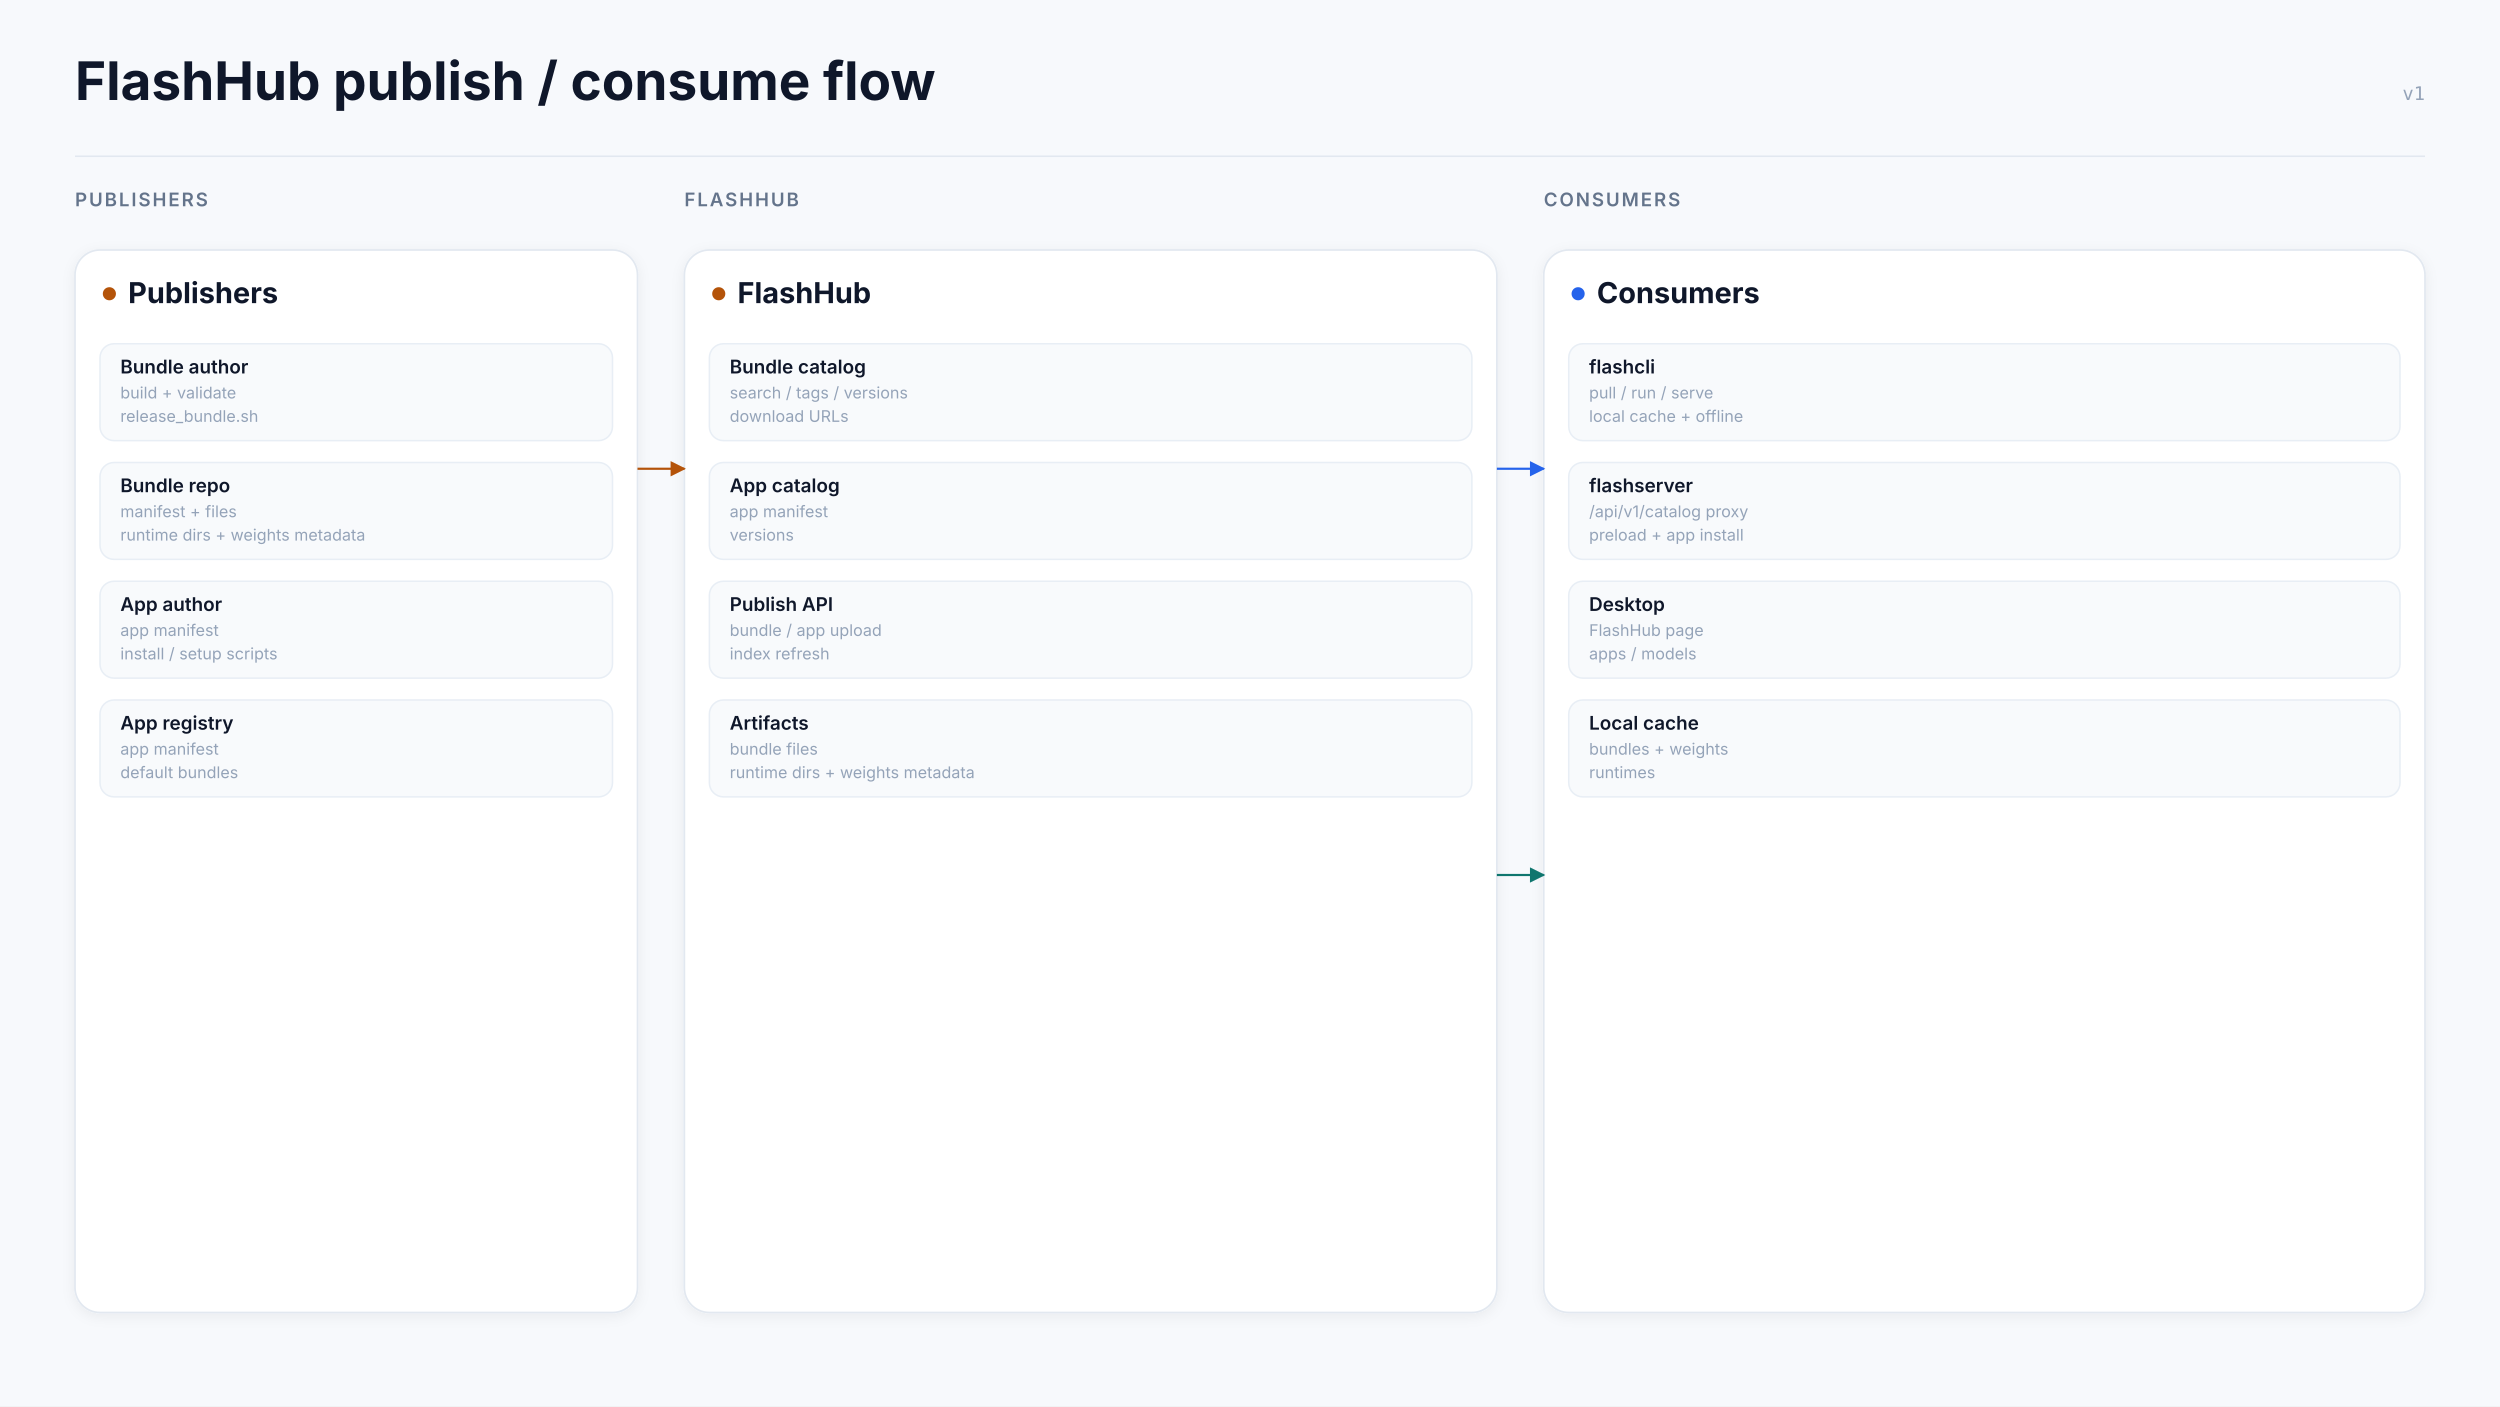
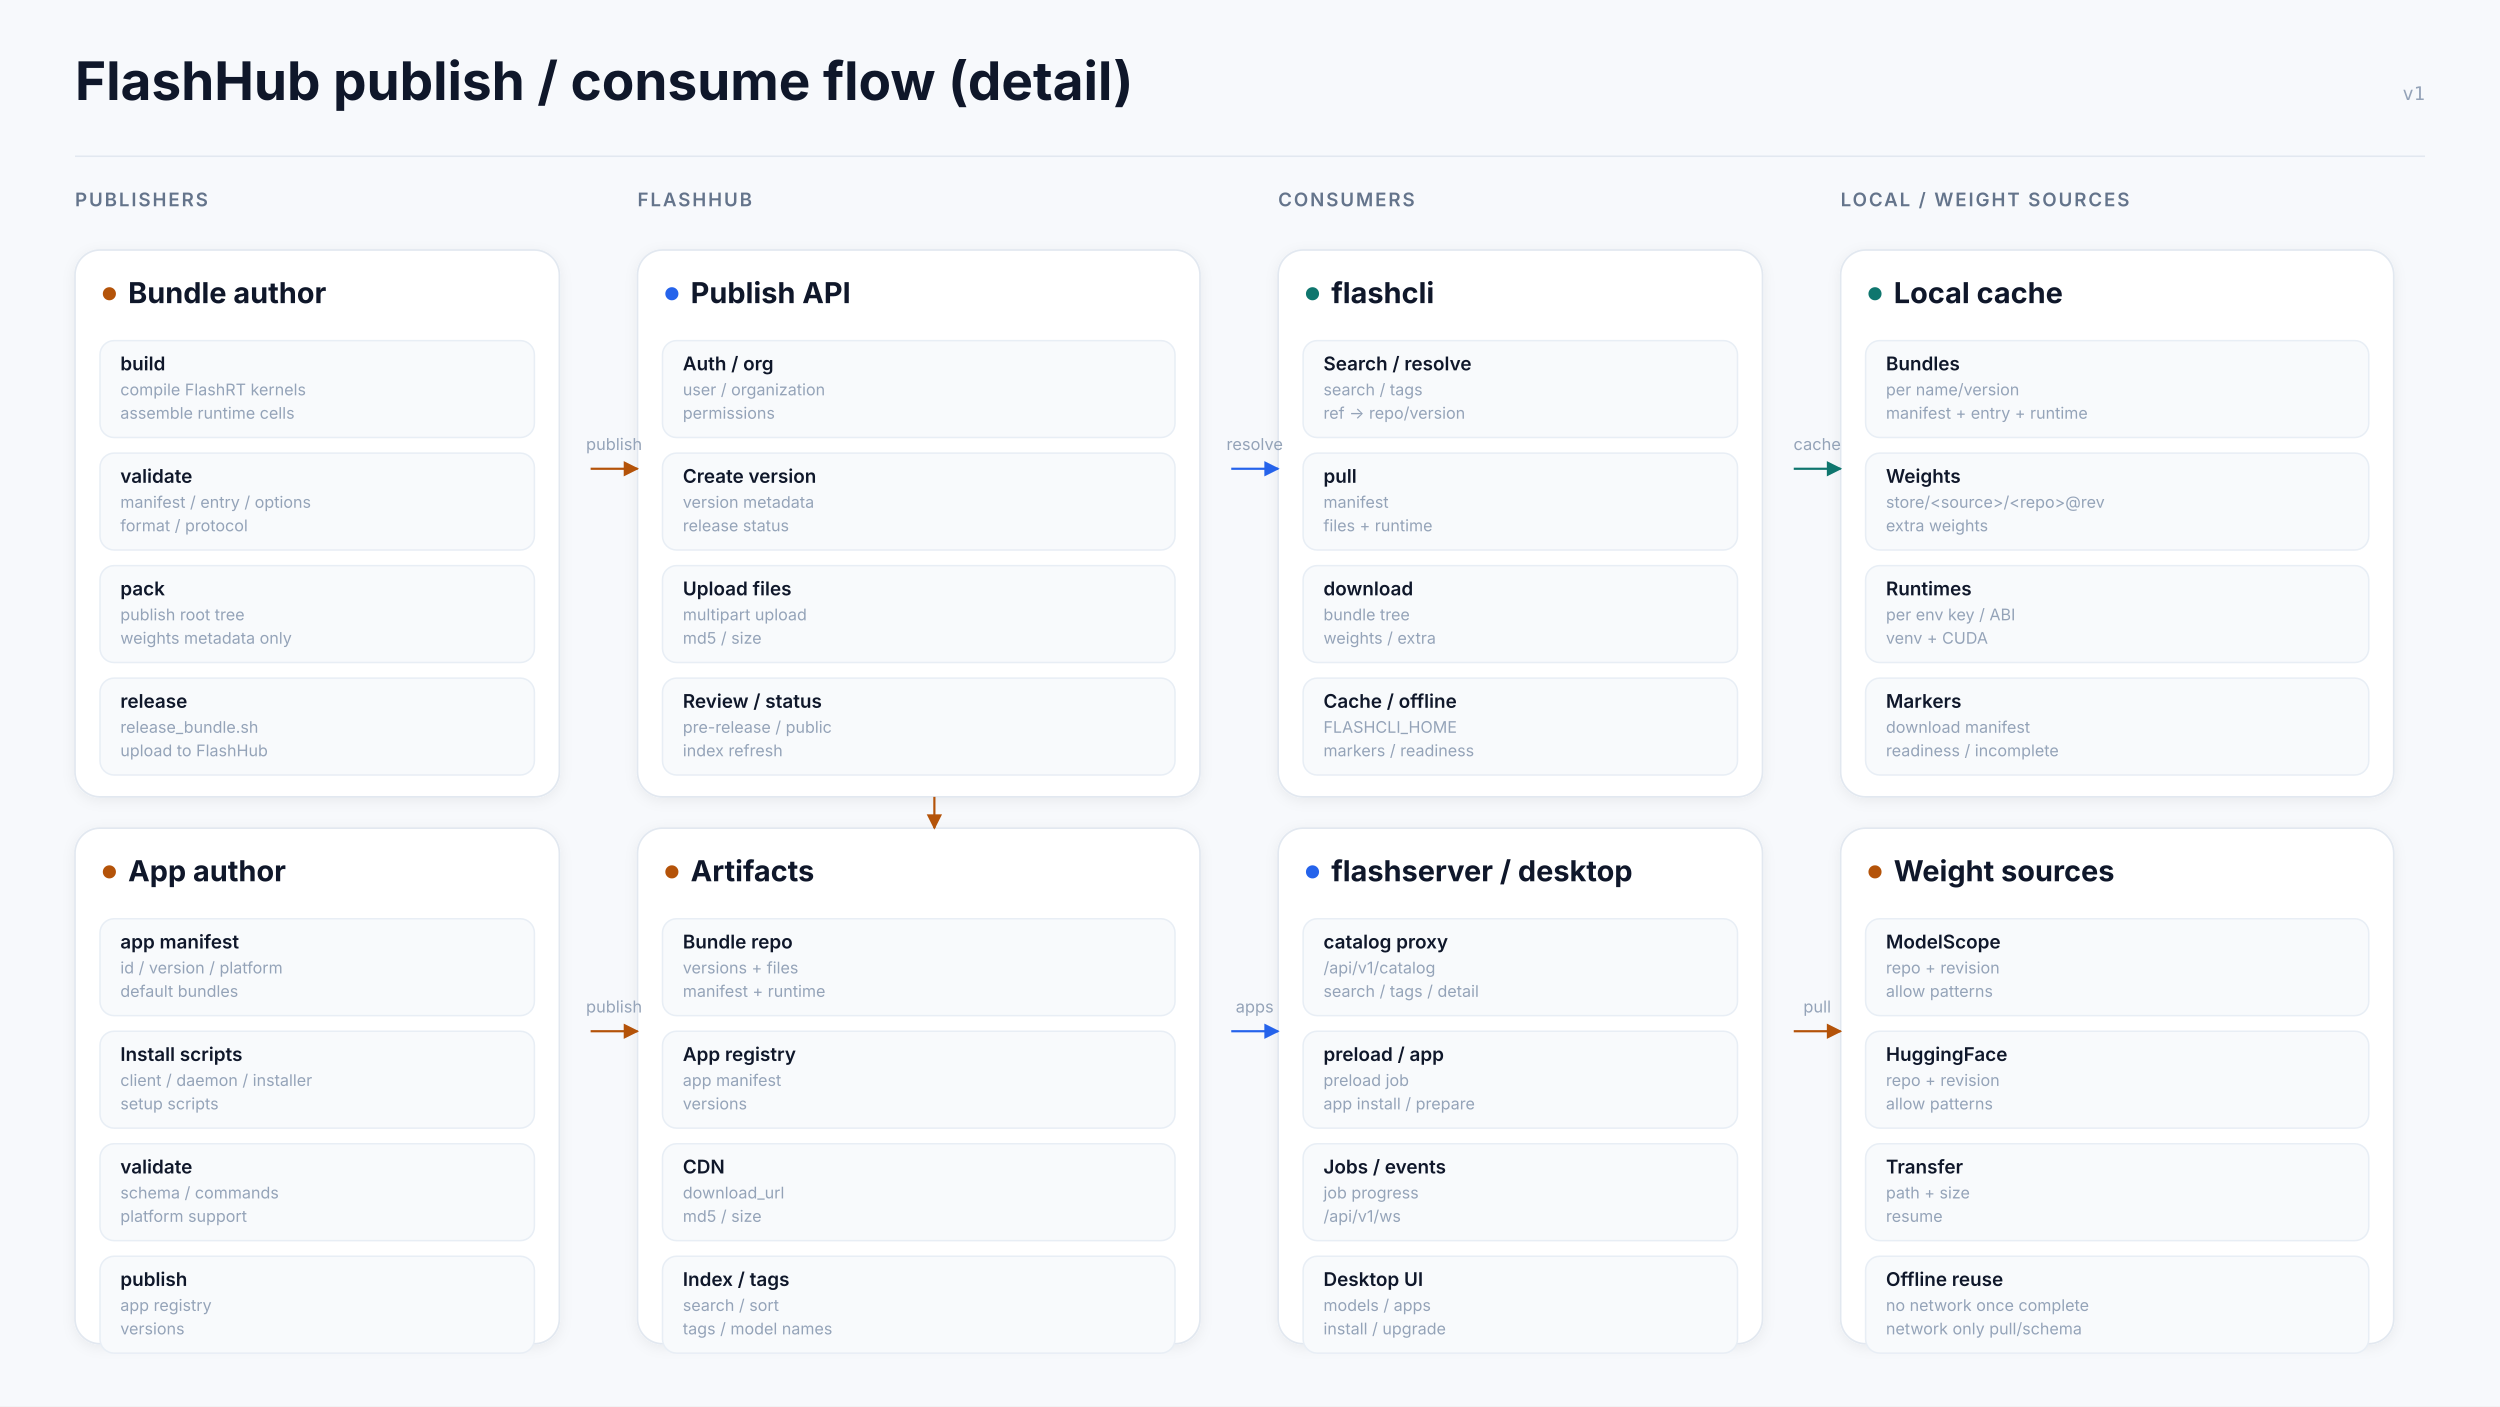
<svg xmlns="http://www.w3.org/2000/svg" width="1600" height="900" viewBox="0 0 1600 900">
  <defs>
    <filter id="shadow" x="-20%" y="-20%" width="140%" height="140%">
      <feDropShadow dx="0" dy="2" stdDeviation="4" flood-color="#0F172A" flood-opacity="0.06" />
    </filter>
    <marker id="arrow-blue" viewBox="0 0 10 10" refX="9" refY="5" markerWidth="7" markerHeight="7" orient="auto-start-reverse">
      <path d="M 0 0 L 10 5 L 0 10 z" fill="#2563EB" />
    </marker>
    <marker id="arrow-green" viewBox="0 0 10 10" refX="9" refY="5" markerWidth="7" markerHeight="7" orient="auto-start-reverse">
      <path d="M 0 0 L 10 5 L 0 10 z" fill="#0F766E" />
    </marker>
    <marker id="arrow-amber" viewBox="0 0 10 10" refX="9" refY="5" markerWidth="7" markerHeight="7" orient="auto-start-reverse">
      <path d="M 0 0 L 10 5 L 0 10 z" fill="#B45309" />
    </marker>
    <marker id="arrow-red" viewBox="0 0 10 10" refX="9" refY="5" markerWidth="7" markerHeight="7" orient="auto-start-reverse">
      <path d="M 0 0 L 10 5 L 0 10 z" fill="#DC2626" />
    </marker>
  </defs>
  <rect width="1600" height="900" fill="#F7F9FC" />
  <path d="M 48 100 L 1552 100" stroke="#E2E8F0" stroke-width="1" />
-   <text x="48" y="64" text-anchor="start" font-family="Inter, Segoe UI, sans-serif" font-size="34" font-weight="700" fill="#0F172A">FlashHub publish / consume flow</text>
+   <text x="48" y="64" text-anchor="start" font-family="Inter, Segoe UI, sans-serif" font-size="34" font-weight="700" fill="#0F172A">FlashHub publish / consume flow (detail)</text>
  <text x="1552" y="64" text-anchor="end" font-family="JetBrains Mono, Consolas, monospace" font-size="12" font-weight="400" fill="#94A3B8">v1</text>
  <text x="48" y="132" text-anchor="start" font-family="Inter, Segoe UI, sans-serif" font-size="12" font-weight="600" fill="#64748B" letter-spacing="1.2">PUBLISHERS</text>
-   <text x="438" y="132" text-anchor="start" font-family="Inter, Segoe UI, sans-serif" font-size="12" font-weight="600" fill="#64748B" letter-spacing="1.2">FLASHHUB</text>
-   <text x="988" y="132" text-anchor="start" font-family="Inter, Segoe UI, sans-serif" font-size="12" font-weight="600" fill="#64748B" letter-spacing="1.2">CONSUMERS</text>
-   <rect x="48" y="160" width="360" height="680" rx="16" fill="#FFFFFF" stroke="#E2E8F0" stroke-width="1.1" filter="url(#shadow)" />
+   <text x="408" y="132" text-anchor="start" font-family="Inter, Segoe UI, sans-serif" font-size="12" font-weight="600" fill="#64748B" letter-spacing="1.2">FLASHHUB</text>
+   <text x="818" y="132" text-anchor="start" font-family="Inter, Segoe UI, sans-serif" font-size="12" font-weight="600" fill="#64748B" letter-spacing="1.2">CONSUMERS</text>
+   <text x="1178" y="132" text-anchor="start" font-family="Inter, Segoe UI, sans-serif" font-size="12" font-weight="600" fill="#64748B" letter-spacing="1.2">LOCAL / WEIGHT SOURCES</text>
+   <rect x="48" y="160" width="310" height="350" rx="16" fill="#FFFFFF" stroke="#E2E8F0" stroke-width="1.1" filter="url(#shadow)" />
  <circle cx="70" cy="188" r="4.2" fill="#B45309" />
-   <text x="82" y="194" text-anchor="start" font-family="Inter, Segoe UI, sans-serif" font-size="18.5" font-weight="700" fill="#0F172A">Publishers</text>
-   <rect x="64" y="220" width="328" height="62" rx="9" fill="#F8FAFC" stroke="#E8EEF5" stroke-width="1" />
-   <text x="77" y="239" text-anchor="start" font-family="Inter, Segoe UI, sans-serif" font-size="12.1" font-weight="600" fill="#0F172A">Bundle author</text>
-   <text x="77" y="255" text-anchor="start" font-family="Inter, Segoe UI, sans-serif" font-size="10.3" font-weight="400" fill="#94A3B8">build + validate</text>
-   <text x="77" y="270" text-anchor="start" font-family="Inter, Segoe UI, sans-serif" font-size="10.3" font-weight="400" fill="#94A3B8">release_bundle.sh</text>
-   <rect x="64" y="296" width="328" height="62" rx="9" fill="#F8FAFC" stroke="#E8EEF5" stroke-width="1" />
-   <text x="77" y="315" text-anchor="start" font-family="Inter, Segoe UI, sans-serif" font-size="12.1" font-weight="600" fill="#0F172A">Bundle repo</text>
-   <text x="77" y="331" text-anchor="start" font-family="Inter, Segoe UI, sans-serif" font-size="10.3" font-weight="400" fill="#94A3B8">manifest + files</text>
-   <text x="77" y="346" text-anchor="start" font-family="Inter, Segoe UI, sans-serif" font-size="10.3" font-weight="400" fill="#94A3B8">runtime dirs + weights metadata</text>
-   <rect x="64" y="372" width="328" height="62" rx="9" fill="#F8FAFC" stroke="#E8EEF5" stroke-width="1" />
-   <text x="77" y="391" text-anchor="start" font-family="Inter, Segoe UI, sans-serif" font-size="12.1" font-weight="600" fill="#0F172A">App author</text>
-   <text x="77" y="407" text-anchor="start" font-family="Inter, Segoe UI, sans-serif" font-size="10.3" font-weight="400" fill="#94A3B8">app manifest</text>
-   <text x="77" y="422" text-anchor="start" font-family="Inter, Segoe UI, sans-serif" font-size="10.3" font-weight="400" fill="#94A3B8">install / setup scripts</text>
-   <rect x="64" y="448" width="328" height="62" rx="9" fill="#F8FAFC" stroke="#E8EEF5" stroke-width="1" />
-   <text x="77" y="467" text-anchor="start" font-family="Inter, Segoe UI, sans-serif" font-size="12.1" font-weight="600" fill="#0F172A">App registry</text>
-   <text x="77" y="483" text-anchor="start" font-family="Inter, Segoe UI, sans-serif" font-size="10.3" font-weight="400" fill="#94A3B8">app manifest</text>
-   <text x="77" y="498" text-anchor="start" font-family="Inter, Segoe UI, sans-serif" font-size="10.3" font-weight="400" fill="#94A3B8">default bundles</text>
-   <rect x="438" y="160" width="520" height="680" rx="16" fill="#FFFFFF" stroke="#E2E8F0" stroke-width="1.1" filter="url(#shadow)" />
-   <circle cx="460" cy="188" r="4.2" fill="#B45309" />
-   <text x="472" y="194" text-anchor="start" font-family="Inter, Segoe UI, sans-serif" font-size="18.5" font-weight="700" fill="#0F172A">FlashHub</text>
-   <rect x="454" y="220" width="488" height="62" rx="9" fill="#F8FAFC" stroke="#E8EEF5" stroke-width="1" />
-   <text x="467" y="239" text-anchor="start" font-family="Inter, Segoe UI, sans-serif" font-size="12.1" font-weight="600" fill="#0F172A">Bundle catalog</text>
-   <text x="467" y="255" text-anchor="start" font-family="Inter, Segoe UI, sans-serif" font-size="10.3" font-weight="400" fill="#94A3B8">search / tags / versions</text>
-   <text x="467" y="270" text-anchor="start" font-family="Inter, Segoe UI, sans-serif" font-size="10.3" font-weight="400" fill="#94A3B8">download URLs</text>
-   <rect x="454" y="296" width="488" height="62" rx="9" fill="#F8FAFC" stroke="#E8EEF5" stroke-width="1" />
-   <text x="467" y="315" text-anchor="start" font-family="Inter, Segoe UI, sans-serif" font-size="12.1" font-weight="600" fill="#0F172A">App catalog</text>
-   <text x="467" y="331" text-anchor="start" font-family="Inter, Segoe UI, sans-serif" font-size="10.3" font-weight="400" fill="#94A3B8">app manifest</text>
-   <text x="467" y="346" text-anchor="start" font-family="Inter, Segoe UI, sans-serif" font-size="10.3" font-weight="400" fill="#94A3B8">versions</text>
-   <rect x="454" y="372" width="488" height="62" rx="9" fill="#F8FAFC" stroke="#E8EEF5" stroke-width="1" />
-   <text x="467" y="391" text-anchor="start" font-family="Inter, Segoe UI, sans-serif" font-size="12.1" font-weight="600" fill="#0F172A">Publish API</text>
-   <text x="467" y="407" text-anchor="start" font-family="Inter, Segoe UI, sans-serif" font-size="10.3" font-weight="400" fill="#94A3B8">bundle / app upload</text>
-   <text x="467" y="422" text-anchor="start" font-family="Inter, Segoe UI, sans-serif" font-size="10.3" font-weight="400" fill="#94A3B8">index refresh</text>
-   <rect x="454" y="448" width="488" height="62" rx="9" fill="#F8FAFC" stroke="#E8EEF5" stroke-width="1" />
-   <text x="467" y="467" text-anchor="start" font-family="Inter, Segoe UI, sans-serif" font-size="12.1" font-weight="600" fill="#0F172A">Artifacts</text>
-   <text x="467" y="483" text-anchor="start" font-family="Inter, Segoe UI, sans-serif" font-size="10.3" font-weight="400" fill="#94A3B8">bundle files</text>
-   <text x="467" y="498" text-anchor="start" font-family="Inter, Segoe UI, sans-serif" font-size="10.3" font-weight="400" fill="#94A3B8">runtime dirs + weights metadata</text>
-   <rect x="988" y="160" width="564" height="680" rx="16" fill="#FFFFFF" stroke="#E2E8F0" stroke-width="1.1" filter="url(#shadow)" />
-   <circle cx="1010" cy="188" r="4.2" fill="#2563EB" />
-   <text x="1022" y="194" text-anchor="start" font-family="Inter, Segoe UI, sans-serif" font-size="18.5" font-weight="700" fill="#0F172A">Consumers</text>
-   <rect x="1004" y="220" width="532" height="62" rx="9" fill="#F8FAFC" stroke="#E8EEF5" stroke-width="1" />
-   <text x="1017" y="239" text-anchor="start" font-family="Inter, Segoe UI, sans-serif" font-size="12.1" font-weight="600" fill="#0F172A">flashcli</text>
-   <text x="1017" y="255" text-anchor="start" font-family="Inter, Segoe UI, sans-serif" font-size="10.3" font-weight="400" fill="#94A3B8">pull / run / serve</text>
-   <text x="1017" y="270" text-anchor="start" font-family="Inter, Segoe UI, sans-serif" font-size="10.3" font-weight="400" fill="#94A3B8">local cache + offline</text>
-   <rect x="1004" y="296" width="532" height="62" rx="9" fill="#F8FAFC" stroke="#E8EEF5" stroke-width="1" />
-   <text x="1017" y="315" text-anchor="start" font-family="Inter, Segoe UI, sans-serif" font-size="12.1" font-weight="600" fill="#0F172A">flashserver</text>
-   <text x="1017" y="331" text-anchor="start" font-family="Inter, Segoe UI, sans-serif" font-size="10.3" font-weight="400" fill="#94A3B8">/api/v1/catalog proxy</text>
-   <text x="1017" y="346" text-anchor="start" font-family="Inter, Segoe UI, sans-serif" font-size="10.3" font-weight="400" fill="#94A3B8">preload + app install</text>
-   <rect x="1004" y="372" width="532" height="62" rx="9" fill="#F8FAFC" stroke="#E8EEF5" stroke-width="1" />
-   <text x="1017" y="391" text-anchor="start" font-family="Inter, Segoe UI, sans-serif" font-size="12.1" font-weight="600" fill="#0F172A">Desktop</text>
-   <text x="1017" y="407" text-anchor="start" font-family="Inter, Segoe UI, sans-serif" font-size="10.3" font-weight="400" fill="#94A3B8">FlashHub page</text>
-   <text x="1017" y="422" text-anchor="start" font-family="Inter, Segoe UI, sans-serif" font-size="10.3" font-weight="400" fill="#94A3B8">apps / models</text>
-   <rect x="1004" y="448" width="532" height="62" rx="9" fill="#F8FAFC" stroke="#E8EEF5" stroke-width="1" />
-   <text x="1017" y="467" text-anchor="start" font-family="Inter, Segoe UI, sans-serif" font-size="12.1" font-weight="600" fill="#0F172A">Local cache</text>
-   <text x="1017" y="483" text-anchor="start" font-family="Inter, Segoe UI, sans-serif" font-size="10.3" font-weight="400" fill="#94A3B8">bundles + weights</text>
-   <text x="1017" y="498" text-anchor="start" font-family="Inter, Segoe UI, sans-serif" font-size="10.3" font-weight="400" fill="#94A3B8">runtimes</text>
-   <path d="M 408 300 L 438 300" fill="none" stroke="#B45309" stroke-width="1.4" marker-end="url(#arrow-amber)" />
-   <path d="M 958 300 L 988 300" fill="none" stroke="#2563EB" stroke-width="1.4" marker-end="url(#arrow-blue)" />
-   <path d="M 958 560 L 988 560" fill="none" stroke="#0F766E" stroke-width="1.4" marker-end="url(#arrow-green)" />
+   <text x="82" y="194" text-anchor="start" font-family="Inter, Segoe UI, sans-serif" font-size="18.5" font-weight="700" fill="#0F172A">Bundle author</text>
+   <rect x="64" y="218" width="278" height="62" rx="9" fill="#F8FAFC" stroke="#E8EEF5" stroke-width="1" />
+   <text x="77" y="237" text-anchor="start" font-family="Inter, Segoe UI, sans-serif" font-size="12.1" font-weight="600" fill="#0F172A">build</text>
+   <text x="77" y="253" text-anchor="start" font-family="Inter, Segoe UI, sans-serif" font-size="10.3" font-weight="400" fill="#94A3B8">compile FlashRT kernels</text>
+   <text x="77" y="268" text-anchor="start" font-family="Inter, Segoe UI, sans-serif" font-size="10.3" font-weight="400" fill="#94A3B8">assemble runtime cells</text>
+   <rect x="64" y="290" width="278" height="62" rx="9" fill="#F8FAFC" stroke="#E8EEF5" stroke-width="1" />
+   <text x="77" y="309" text-anchor="start" font-family="Inter, Segoe UI, sans-serif" font-size="12.1" font-weight="600" fill="#0F172A">validate</text>
+   <text x="77" y="325" text-anchor="start" font-family="Inter, Segoe UI, sans-serif" font-size="10.3" font-weight="400" fill="#94A3B8">manifest / entry / options</text>
+   <text x="77" y="340" text-anchor="start" font-family="Inter, Segoe UI, sans-serif" font-size="10.3" font-weight="400" fill="#94A3B8">format / protocol</text>
+   <rect x="64" y="362" width="278" height="62" rx="9" fill="#F8FAFC" stroke="#E8EEF5" stroke-width="1" />
+   <text x="77" y="381" text-anchor="start" font-family="Inter, Segoe UI, sans-serif" font-size="12.1" font-weight="600" fill="#0F172A">pack</text>
+   <text x="77" y="397" text-anchor="start" font-family="Inter, Segoe UI, sans-serif" font-size="10.3" font-weight="400" fill="#94A3B8">publish root tree</text>
+   <text x="77" y="412" text-anchor="start" font-family="Inter, Segoe UI, sans-serif" font-size="10.3" font-weight="400" fill="#94A3B8">weights metadata only</text>
+   <rect x="64" y="434" width="278" height="62" rx="9" fill="#F8FAFC" stroke="#E8EEF5" stroke-width="1" />
+   <text x="77" y="453" text-anchor="start" font-family="Inter, Segoe UI, sans-serif" font-size="12.1" font-weight="600" fill="#0F172A">release</text>
+   <text x="77" y="469" text-anchor="start" font-family="Inter, Segoe UI, sans-serif" font-size="10.3" font-weight="400" fill="#94A3B8">release_bundle.sh</text>
+   <text x="77" y="484" text-anchor="start" font-family="Inter, Segoe UI, sans-serif" font-size="10.3" font-weight="400" fill="#94A3B8">upload to FlashHub</text>
+   <rect x="48" y="530" width="310" height="330" rx="16" fill="#FFFFFF" stroke="#E2E8F0" stroke-width="1.1" filter="url(#shadow)" />
+   <circle cx="70" cy="558" r="4.2" fill="#B45309" />
+   <text x="82" y="564" text-anchor="start" font-family="Inter, Segoe UI, sans-serif" font-size="18.5" font-weight="700" fill="#0F172A">App author</text>
+   <rect x="64" y="588" width="278" height="62" rx="9" fill="#F8FAFC" stroke="#E8EEF5" stroke-width="1" />
+   <text x="77" y="607" text-anchor="start" font-family="Inter, Segoe UI, sans-serif" font-size="12.1" font-weight="600" fill="#0F172A">app manifest</text>
+   <text x="77" y="623" text-anchor="start" font-family="Inter, Segoe UI, sans-serif" font-size="10.3" font-weight="400" fill="#94A3B8">id / version / platform</text>
+   <text x="77" y="638" text-anchor="start" font-family="Inter, Segoe UI, sans-serif" font-size="10.3" font-weight="400" fill="#94A3B8">default bundles</text>
+   <rect x="64" y="660" width="278" height="62" rx="9" fill="#F8FAFC" stroke="#E8EEF5" stroke-width="1" />
+   <text x="77" y="679" text-anchor="start" font-family="Inter, Segoe UI, sans-serif" font-size="12.1" font-weight="600" fill="#0F172A">Install scripts</text>
+   <text x="77" y="695" text-anchor="start" font-family="Inter, Segoe UI, sans-serif" font-size="10.3" font-weight="400" fill="#94A3B8">client / daemon / installer</text>
+   <text x="77" y="710" text-anchor="start" font-family="Inter, Segoe UI, sans-serif" font-size="10.3" font-weight="400" fill="#94A3B8">setup scripts</text>
+   <rect x="64" y="732" width="278" height="62" rx="9" fill="#F8FAFC" stroke="#E8EEF5" stroke-width="1" />
+   <text x="77" y="751" text-anchor="start" font-family="Inter, Segoe UI, sans-serif" font-size="12.1" font-weight="600" fill="#0F172A">validate</text>
+   <text x="77" y="767" text-anchor="start" font-family="Inter, Segoe UI, sans-serif" font-size="10.3" font-weight="400" fill="#94A3B8">schema / commands</text>
+   <text x="77" y="782" text-anchor="start" font-family="Inter, Segoe UI, sans-serif" font-size="10.3" font-weight="400" fill="#94A3B8">platform support</text>
+   <rect x="64" y="804" width="278" height="62" rx="9" fill="#F8FAFC" stroke="#E8EEF5" stroke-width="1" />
+   <text x="77" y="823" text-anchor="start" font-family="Inter, Segoe UI, sans-serif" font-size="12.1" font-weight="600" fill="#0F172A">publish</text>
+   <text x="77" y="839" text-anchor="start" font-family="Inter, Segoe UI, sans-serif" font-size="10.3" font-weight="400" fill="#94A3B8">app registry</text>
+   <text x="77" y="854" text-anchor="start" font-family="Inter, Segoe UI, sans-serif" font-size="10.3" font-weight="400" fill="#94A3B8">versions</text>
+   <rect x="408" y="160" width="360" height="350" rx="16" fill="#FFFFFF" stroke="#E2E8F0" stroke-width="1.1" filter="url(#shadow)" />
+   <circle cx="430" cy="188" r="4.2" fill="#2563EB" />
+   <text x="442" y="194" text-anchor="start" font-family="Inter, Segoe UI, sans-serif" font-size="18.5" font-weight="700" fill="#0F172A">Publish API</text>
+   <rect x="424" y="218" width="328" height="62" rx="9" fill="#F8FAFC" stroke="#E8EEF5" stroke-width="1" />
+   <text x="437" y="237" text-anchor="start" font-family="Inter, Segoe UI, sans-serif" font-size="12.1" font-weight="600" fill="#0F172A">Auth / org</text>
+   <text x="437" y="253" text-anchor="start" font-family="Inter, Segoe UI, sans-serif" font-size="10.3" font-weight="400" fill="#94A3B8">user / organization</text>
+   <text x="437" y="268" text-anchor="start" font-family="Inter, Segoe UI, sans-serif" font-size="10.3" font-weight="400" fill="#94A3B8">permissions</text>
+   <rect x="424" y="290" width="328" height="62" rx="9" fill="#F8FAFC" stroke="#E8EEF5" stroke-width="1" />
+   <text x="437" y="309" text-anchor="start" font-family="Inter, Segoe UI, sans-serif" font-size="12.1" font-weight="600" fill="#0F172A">Create version</text>
+   <text x="437" y="325" text-anchor="start" font-family="Inter, Segoe UI, sans-serif" font-size="10.3" font-weight="400" fill="#94A3B8">version metadata</text>
+   <text x="437" y="340" text-anchor="start" font-family="Inter, Segoe UI, sans-serif" font-size="10.3" font-weight="400" fill="#94A3B8">release status</text>
+   <rect x="424" y="362" width="328" height="62" rx="9" fill="#F8FAFC" stroke="#E8EEF5" stroke-width="1" />
+   <text x="437" y="381" text-anchor="start" font-family="Inter, Segoe UI, sans-serif" font-size="12.1" font-weight="600" fill="#0F172A">Upload files</text>
+   <text x="437" y="397" text-anchor="start" font-family="Inter, Segoe UI, sans-serif" font-size="10.3" font-weight="400" fill="#94A3B8">multipart upload</text>
+   <text x="437" y="412" text-anchor="start" font-family="Inter, Segoe UI, sans-serif" font-size="10.3" font-weight="400" fill="#94A3B8">md5 / size</text>
+   <rect x="424" y="434" width="328" height="62" rx="9" fill="#F8FAFC" stroke="#E8EEF5" stroke-width="1" />
+   <text x="437" y="453" text-anchor="start" font-family="Inter, Segoe UI, sans-serif" font-size="12.1" font-weight="600" fill="#0F172A">Review / status</text>
+   <text x="437" y="469" text-anchor="start" font-family="Inter, Segoe UI, sans-serif" font-size="10.3" font-weight="400" fill="#94A3B8">pre-release / public</text>
+   <text x="437" y="484" text-anchor="start" font-family="Inter, Segoe UI, sans-serif" font-size="10.3" font-weight="400" fill="#94A3B8">index refresh</text>
+   <rect x="408" y="530" width="360" height="330" rx="16" fill="#FFFFFF" stroke="#E2E8F0" stroke-width="1.1" filter="url(#shadow)" />
+   <circle cx="430" cy="558" r="4.2" fill="#B45309" />
+   <text x="442" y="564" text-anchor="start" font-family="Inter, Segoe UI, sans-serif" font-size="18.5" font-weight="700" fill="#0F172A">Artifacts</text>
+   <rect x="424" y="588" width="328" height="62" rx="9" fill="#F8FAFC" stroke="#E8EEF5" stroke-width="1" />
+   <text x="437" y="607" text-anchor="start" font-family="Inter, Segoe UI, sans-serif" font-size="12.1" font-weight="600" fill="#0F172A">Bundle repo</text>
+   <text x="437" y="623" text-anchor="start" font-family="Inter, Segoe UI, sans-serif" font-size="10.3" font-weight="400" fill="#94A3B8">versions + files</text>
+   <text x="437" y="638" text-anchor="start" font-family="Inter, Segoe UI, sans-serif" font-size="10.3" font-weight="400" fill="#94A3B8">manifest + runtime</text>
+   <rect x="424" y="660" width="328" height="62" rx="9" fill="#F8FAFC" stroke="#E8EEF5" stroke-width="1" />
+   <text x="437" y="679" text-anchor="start" font-family="Inter, Segoe UI, sans-serif" font-size="12.1" font-weight="600" fill="#0F172A">App registry</text>
+   <text x="437" y="695" text-anchor="start" font-family="Inter, Segoe UI, sans-serif" font-size="10.3" font-weight="400" fill="#94A3B8">app manifest</text>
+   <text x="437" y="710" text-anchor="start" font-family="Inter, Segoe UI, sans-serif" font-size="10.3" font-weight="400" fill="#94A3B8">versions</text>
+   <rect x="424" y="732" width="328" height="62" rx="9" fill="#F8FAFC" stroke="#E8EEF5" stroke-width="1" />
+   <text x="437" y="751" text-anchor="start" font-family="Inter, Segoe UI, sans-serif" font-size="12.1" font-weight="600" fill="#0F172A">CDN</text>
+   <text x="437" y="767" text-anchor="start" font-family="Inter, Segoe UI, sans-serif" font-size="10.3" font-weight="400" fill="#94A3B8">download_url</text>
+   <text x="437" y="782" text-anchor="start" font-family="Inter, Segoe UI, sans-serif" font-size="10.3" font-weight="400" fill="#94A3B8">md5 / size</text>
+   <rect x="424" y="804" width="328" height="62" rx="9" fill="#F8FAFC" stroke="#E8EEF5" stroke-width="1" />
+   <text x="437" y="823" text-anchor="start" font-family="Inter, Segoe UI, sans-serif" font-size="12.1" font-weight="600" fill="#0F172A">Index / tags</text>
+   <text x="437" y="839" text-anchor="start" font-family="Inter, Segoe UI, sans-serif" font-size="10.3" font-weight="400" fill="#94A3B8">search / sort</text>
+   <text x="437" y="854" text-anchor="start" font-family="Inter, Segoe UI, sans-serif" font-size="10.3" font-weight="400" fill="#94A3B8">tags / model names</text>
+   <rect x="818" y="160" width="310" height="350" rx="16" fill="#FFFFFF" stroke="#E2E8F0" stroke-width="1.1" filter="url(#shadow)" />
+   <circle cx="840" cy="188" r="4.2" fill="#0F766E" />
+   <text x="852" y="194" text-anchor="start" font-family="Inter, Segoe UI, sans-serif" font-size="18.5" font-weight="700" fill="#0F172A">flashcli</text>
+   <rect x="834" y="218" width="278" height="62" rx="9" fill="#F8FAFC" stroke="#E8EEF5" stroke-width="1" />
+   <text x="847" y="237" text-anchor="start" font-family="Inter, Segoe UI, sans-serif" font-size="12.1" font-weight="600" fill="#0F172A">Search / resolve</text>
+   <text x="847" y="253" text-anchor="start" font-family="Inter, Segoe UI, sans-serif" font-size="10.3" font-weight="400" fill="#94A3B8">search / tags</text>
+   <text x="847" y="268" text-anchor="start" font-family="Inter, Segoe UI, sans-serif" font-size="10.3" font-weight="400" fill="#94A3B8">ref -&gt; repo/version</text>
+   <rect x="834" y="290" width="278" height="62" rx="9" fill="#F8FAFC" stroke="#E8EEF5" stroke-width="1" />
+   <text x="847" y="309" text-anchor="start" font-family="Inter, Segoe UI, sans-serif" font-size="12.1" font-weight="600" fill="#0F172A">pull</text>
+   <text x="847" y="325" text-anchor="start" font-family="Inter, Segoe UI, sans-serif" font-size="10.3" font-weight="400" fill="#94A3B8">manifest</text>
+   <text x="847" y="340" text-anchor="start" font-family="Inter, Segoe UI, sans-serif" font-size="10.3" font-weight="400" fill="#94A3B8">files + runtime</text>
+   <rect x="834" y="362" width="278" height="62" rx="9" fill="#F8FAFC" stroke="#E8EEF5" stroke-width="1" />
+   <text x="847" y="381" text-anchor="start" font-family="Inter, Segoe UI, sans-serif" font-size="12.1" font-weight="600" fill="#0F172A">download</text>
+   <text x="847" y="397" text-anchor="start" font-family="Inter, Segoe UI, sans-serif" font-size="10.3" font-weight="400" fill="#94A3B8">bundle tree</text>
+   <text x="847" y="412" text-anchor="start" font-family="Inter, Segoe UI, sans-serif" font-size="10.3" font-weight="400" fill="#94A3B8">weights / extra</text>
+   <rect x="834" y="434" width="278" height="62" rx="9" fill="#F8FAFC" stroke="#E8EEF5" stroke-width="1" />
+   <text x="847" y="453" text-anchor="start" font-family="Inter, Segoe UI, sans-serif" font-size="12.1" font-weight="600" fill="#0F172A">Cache / offline</text>
+   <text x="847" y="469" text-anchor="start" font-family="Inter, Segoe UI, sans-serif" font-size="10.3" font-weight="400" fill="#94A3B8">FLASHCLI_HOME</text>
+   <text x="847" y="484" text-anchor="start" font-family="Inter, Segoe UI, sans-serif" font-size="10.3" font-weight="400" fill="#94A3B8">markers / readiness</text>
+   <rect x="818" y="530" width="310" height="330" rx="16" fill="#FFFFFF" stroke="#E2E8F0" stroke-width="1.1" filter="url(#shadow)" />
+   <circle cx="840" cy="558" r="4.2" fill="#2563EB" />
+   <text x="852" y="564" text-anchor="start" font-family="Inter, Segoe UI, sans-serif" font-size="18.5" font-weight="700" fill="#0F172A">flashserver / desktop</text>
+   <rect x="834" y="588" width="278" height="62" rx="9" fill="#F8FAFC" stroke="#E8EEF5" stroke-width="1" />
+   <text x="847" y="607" text-anchor="start" font-family="Inter, Segoe UI, sans-serif" font-size="12.1" font-weight="600" fill="#0F172A">catalog proxy</text>
+   <text x="847" y="623" text-anchor="start" font-family="Inter, Segoe UI, sans-serif" font-size="10.3" font-weight="400" fill="#94A3B8">/api/v1/catalog</text>
+   <text x="847" y="638" text-anchor="start" font-family="Inter, Segoe UI, sans-serif" font-size="10.3" font-weight="400" fill="#94A3B8">search / tags / detail</text>
+   <rect x="834" y="660" width="278" height="62" rx="9" fill="#F8FAFC" stroke="#E8EEF5" stroke-width="1" />
+   <text x="847" y="679" text-anchor="start" font-family="Inter, Segoe UI, sans-serif" font-size="12.1" font-weight="600" fill="#0F172A">preload / app</text>
+   <text x="847" y="695" text-anchor="start" font-family="Inter, Segoe UI, sans-serif" font-size="10.3" font-weight="400" fill="#94A3B8">preload job</text>
+   <text x="847" y="710" text-anchor="start" font-family="Inter, Segoe UI, sans-serif" font-size="10.3" font-weight="400" fill="#94A3B8">app install / prepare</text>
+   <rect x="834" y="732" width="278" height="62" rx="9" fill="#F8FAFC" stroke="#E8EEF5" stroke-width="1" />
+   <text x="847" y="751" text-anchor="start" font-family="Inter, Segoe UI, sans-serif" font-size="12.1" font-weight="600" fill="#0F172A">Jobs / events</text>
+   <text x="847" y="767" text-anchor="start" font-family="Inter, Segoe UI, sans-serif" font-size="10.3" font-weight="400" fill="#94A3B8">job progress</text>
+   <text x="847" y="782" text-anchor="start" font-family="Inter, Segoe UI, sans-serif" font-size="10.3" font-weight="400" fill="#94A3B8">/api/v1/ws</text>
+   <rect x="834" y="804" width="278" height="62" rx="9" fill="#F8FAFC" stroke="#E8EEF5" stroke-width="1" />
+   <text x="847" y="823" text-anchor="start" font-family="Inter, Segoe UI, sans-serif" font-size="12.1" font-weight="600" fill="#0F172A">Desktop UI</text>
+   <text x="847" y="839" text-anchor="start" font-family="Inter, Segoe UI, sans-serif" font-size="10.3" font-weight="400" fill="#94A3B8">models / apps</text>
+   <text x="847" y="854" text-anchor="start" font-family="Inter, Segoe UI, sans-serif" font-size="10.3" font-weight="400" fill="#94A3B8">install / upgrade</text>
+   <rect x="1178" y="160" width="354" height="350" rx="16" fill="#FFFFFF" stroke="#E2E8F0" stroke-width="1.1" filter="url(#shadow)" />
+   <circle cx="1200" cy="188" r="4.2" fill="#0F766E" />
+   <text x="1212" y="194" text-anchor="start" font-family="Inter, Segoe UI, sans-serif" font-size="18.5" font-weight="700" fill="#0F172A">Local cache</text>
+   <rect x="1194" y="218" width="322" height="62" rx="9" fill="#F8FAFC" stroke="#E8EEF5" stroke-width="1" />
+   <text x="1207" y="237" text-anchor="start" font-family="Inter, Segoe UI, sans-serif" font-size="12.1" font-weight="600" fill="#0F172A">Bundles</text>
+   <text x="1207" y="253" text-anchor="start" font-family="Inter, Segoe UI, sans-serif" font-size="10.3" font-weight="400" fill="#94A3B8">per name/version</text>
+   <text x="1207" y="268" text-anchor="start" font-family="Inter, Segoe UI, sans-serif" font-size="10.3" font-weight="400" fill="#94A3B8">manifest + entry + runtime</text>
+   <rect x="1194" y="290" width="322" height="62" rx="9" fill="#F8FAFC" stroke="#E8EEF5" stroke-width="1" />
+   <text x="1207" y="309" text-anchor="start" font-family="Inter, Segoe UI, sans-serif" font-size="12.1" font-weight="600" fill="#0F172A">Weights</text>
+   <text x="1207" y="325" text-anchor="start" font-family="Inter, Segoe UI, sans-serif" font-size="10.3" font-weight="400" fill="#94A3B8">store/&lt;source&gt;/&lt;repo&gt;@rev</text>
+   <text x="1207" y="340" text-anchor="start" font-family="Inter, Segoe UI, sans-serif" font-size="10.3" font-weight="400" fill="#94A3B8">extra weights</text>
+   <rect x="1194" y="362" width="322" height="62" rx="9" fill="#F8FAFC" stroke="#E8EEF5" stroke-width="1" />
+   <text x="1207" y="381" text-anchor="start" font-family="Inter, Segoe UI, sans-serif" font-size="12.1" font-weight="600" fill="#0F172A">Runtimes</text>
+   <text x="1207" y="397" text-anchor="start" font-family="Inter, Segoe UI, sans-serif" font-size="10.3" font-weight="400" fill="#94A3B8">per env key / ABI</text>
+   <text x="1207" y="412" text-anchor="start" font-family="Inter, Segoe UI, sans-serif" font-size="10.3" font-weight="400" fill="#94A3B8">venv + CUDA</text>
+   <rect x="1194" y="434" width="322" height="62" rx="9" fill="#F8FAFC" stroke="#E8EEF5" stroke-width="1" />
+   <text x="1207" y="453" text-anchor="start" font-family="Inter, Segoe UI, sans-serif" font-size="12.1" font-weight="600" fill="#0F172A">Markers</text>
+   <text x="1207" y="469" text-anchor="start" font-family="Inter, Segoe UI, sans-serif" font-size="10.3" font-weight="400" fill="#94A3B8">download manifest</text>
+   <text x="1207" y="484" text-anchor="start" font-family="Inter, Segoe UI, sans-serif" font-size="10.3" font-weight="400" fill="#94A3B8">readiness / incomplete</text>
+   <rect x="1178" y="530" width="354" height="330" rx="16" fill="#FFFFFF" stroke="#E2E8F0" stroke-width="1.1" filter="url(#shadow)" />
+   <circle cx="1200" cy="558" r="4.2" fill="#B45309" />
+   <text x="1212" y="564" text-anchor="start" font-family="Inter, Segoe UI, sans-serif" font-size="18.5" font-weight="700" fill="#0F172A">Weight sources</text>
+   <rect x="1194" y="588" width="322" height="62" rx="9" fill="#F8FAFC" stroke="#E8EEF5" stroke-width="1" />
+   <text x="1207" y="607" text-anchor="start" font-family="Inter, Segoe UI, sans-serif" font-size="12.1" font-weight="600" fill="#0F172A">ModelScope</text>
+   <text x="1207" y="623" text-anchor="start" font-family="Inter, Segoe UI, sans-serif" font-size="10.3" font-weight="400" fill="#94A3B8">repo + revision</text>
+   <text x="1207" y="638" text-anchor="start" font-family="Inter, Segoe UI, sans-serif" font-size="10.3" font-weight="400" fill="#94A3B8">allow patterns</text>
+   <rect x="1194" y="660" width="322" height="62" rx="9" fill="#F8FAFC" stroke="#E8EEF5" stroke-width="1" />
+   <text x="1207" y="679" text-anchor="start" font-family="Inter, Segoe UI, sans-serif" font-size="12.1" font-weight="600" fill="#0F172A">HuggingFace</text>
+   <text x="1207" y="695" text-anchor="start" font-family="Inter, Segoe UI, sans-serif" font-size="10.3" font-weight="400" fill="#94A3B8">repo + revision</text>
+   <text x="1207" y="710" text-anchor="start" font-family="Inter, Segoe UI, sans-serif" font-size="10.3" font-weight="400" fill="#94A3B8">allow patterns</text>
+   <rect x="1194" y="732" width="322" height="62" rx="9" fill="#F8FAFC" stroke="#E8EEF5" stroke-width="1" />
+   <text x="1207" y="751" text-anchor="start" font-family="Inter, Segoe UI, sans-serif" font-size="12.1" font-weight="600" fill="#0F172A">Transfer</text>
+   <text x="1207" y="767" text-anchor="start" font-family="Inter, Segoe UI, sans-serif" font-size="10.3" font-weight="400" fill="#94A3B8">path + size</text>
+   <text x="1207" y="782" text-anchor="start" font-family="Inter, Segoe UI, sans-serif" font-size="10.3" font-weight="400" fill="#94A3B8">resume</text>
+   <rect x="1194" y="804" width="322" height="62" rx="9" fill="#F8FAFC" stroke="#E8EEF5" stroke-width="1" />
+   <text x="1207" y="823" text-anchor="start" font-family="Inter, Segoe UI, sans-serif" font-size="12.1" font-weight="600" fill="#0F172A">Offline reuse</text>
+   <text x="1207" y="839" text-anchor="start" font-family="Inter, Segoe UI, sans-serif" font-size="10.3" font-weight="400" fill="#94A3B8">no network once complete</text>
+   <text x="1207" y="854" text-anchor="start" font-family="Inter, Segoe UI, sans-serif" font-size="10.3" font-weight="400" fill="#94A3B8">network only pull/schema</text>
+   <path d="M 378 300 L 408 300" fill="none" stroke="#B45309" stroke-width="1.4" stroke-linejoin="round" marker-end="url(#arrow-amber)" />
+   <text x="393" y="288" text-anchor="middle" font-family="Inter, Segoe UI, sans-serif" font-size="10.5" font-weight="400" fill="#94A3B8">publish</text>
+   <path d="M 378 660 L 408 660" fill="none" stroke="#B45309" stroke-width="1.4" stroke-linejoin="round" marker-end="url(#arrow-amber)" />
+   <text x="393" y="648" text-anchor="middle" font-family="Inter, Segoe UI, sans-serif" font-size="10.5" font-weight="400" fill="#94A3B8">publish</text>
+   <path d="M 788 300 L 818 300" fill="none" stroke="#2563EB" stroke-width="1.4" stroke-linejoin="round" marker-end="url(#arrow-blue)" />
+   <text x="803" y="288" text-anchor="middle" font-family="Inter, Segoe UI, sans-serif" font-size="10.5" font-weight="400" fill="#94A3B8">resolve</text>
+   <path d="M 788 660 L 818 660" fill="none" stroke="#2563EB" stroke-width="1.4" stroke-linejoin="round" marker-end="url(#arrow-blue)" />
+   <text x="803" y="648" text-anchor="middle" font-family="Inter, Segoe UI, sans-serif" font-size="10.5" font-weight="400" fill="#94A3B8">apps</text>
+   <path d="M 1148 300 L 1178 300" fill="none" stroke="#0F766E" stroke-width="1.4" stroke-linejoin="round" marker-end="url(#arrow-green)" />
+   <text x="1163" y="288" text-anchor="middle" font-family="Inter, Segoe UI, sans-serif" font-size="10.5" font-weight="400" fill="#94A3B8">cache</text>
+   <path d="M 1148 660 L 1178 660" fill="none" stroke="#B45309" stroke-width="1.4" stroke-linejoin="round" marker-end="url(#arrow-amber)" />
+   <text x="1163" y="648" text-anchor="middle" font-family="Inter, Segoe UI, sans-serif" font-size="10.5" font-weight="400" fill="#94A3B8">pull</text>
+   <path d="M 598 510 L 598 530" fill="none" stroke="#B45309" stroke-width="1.4" stroke-linejoin="round" marker-end="url(#arrow-amber)" />
</svg>
